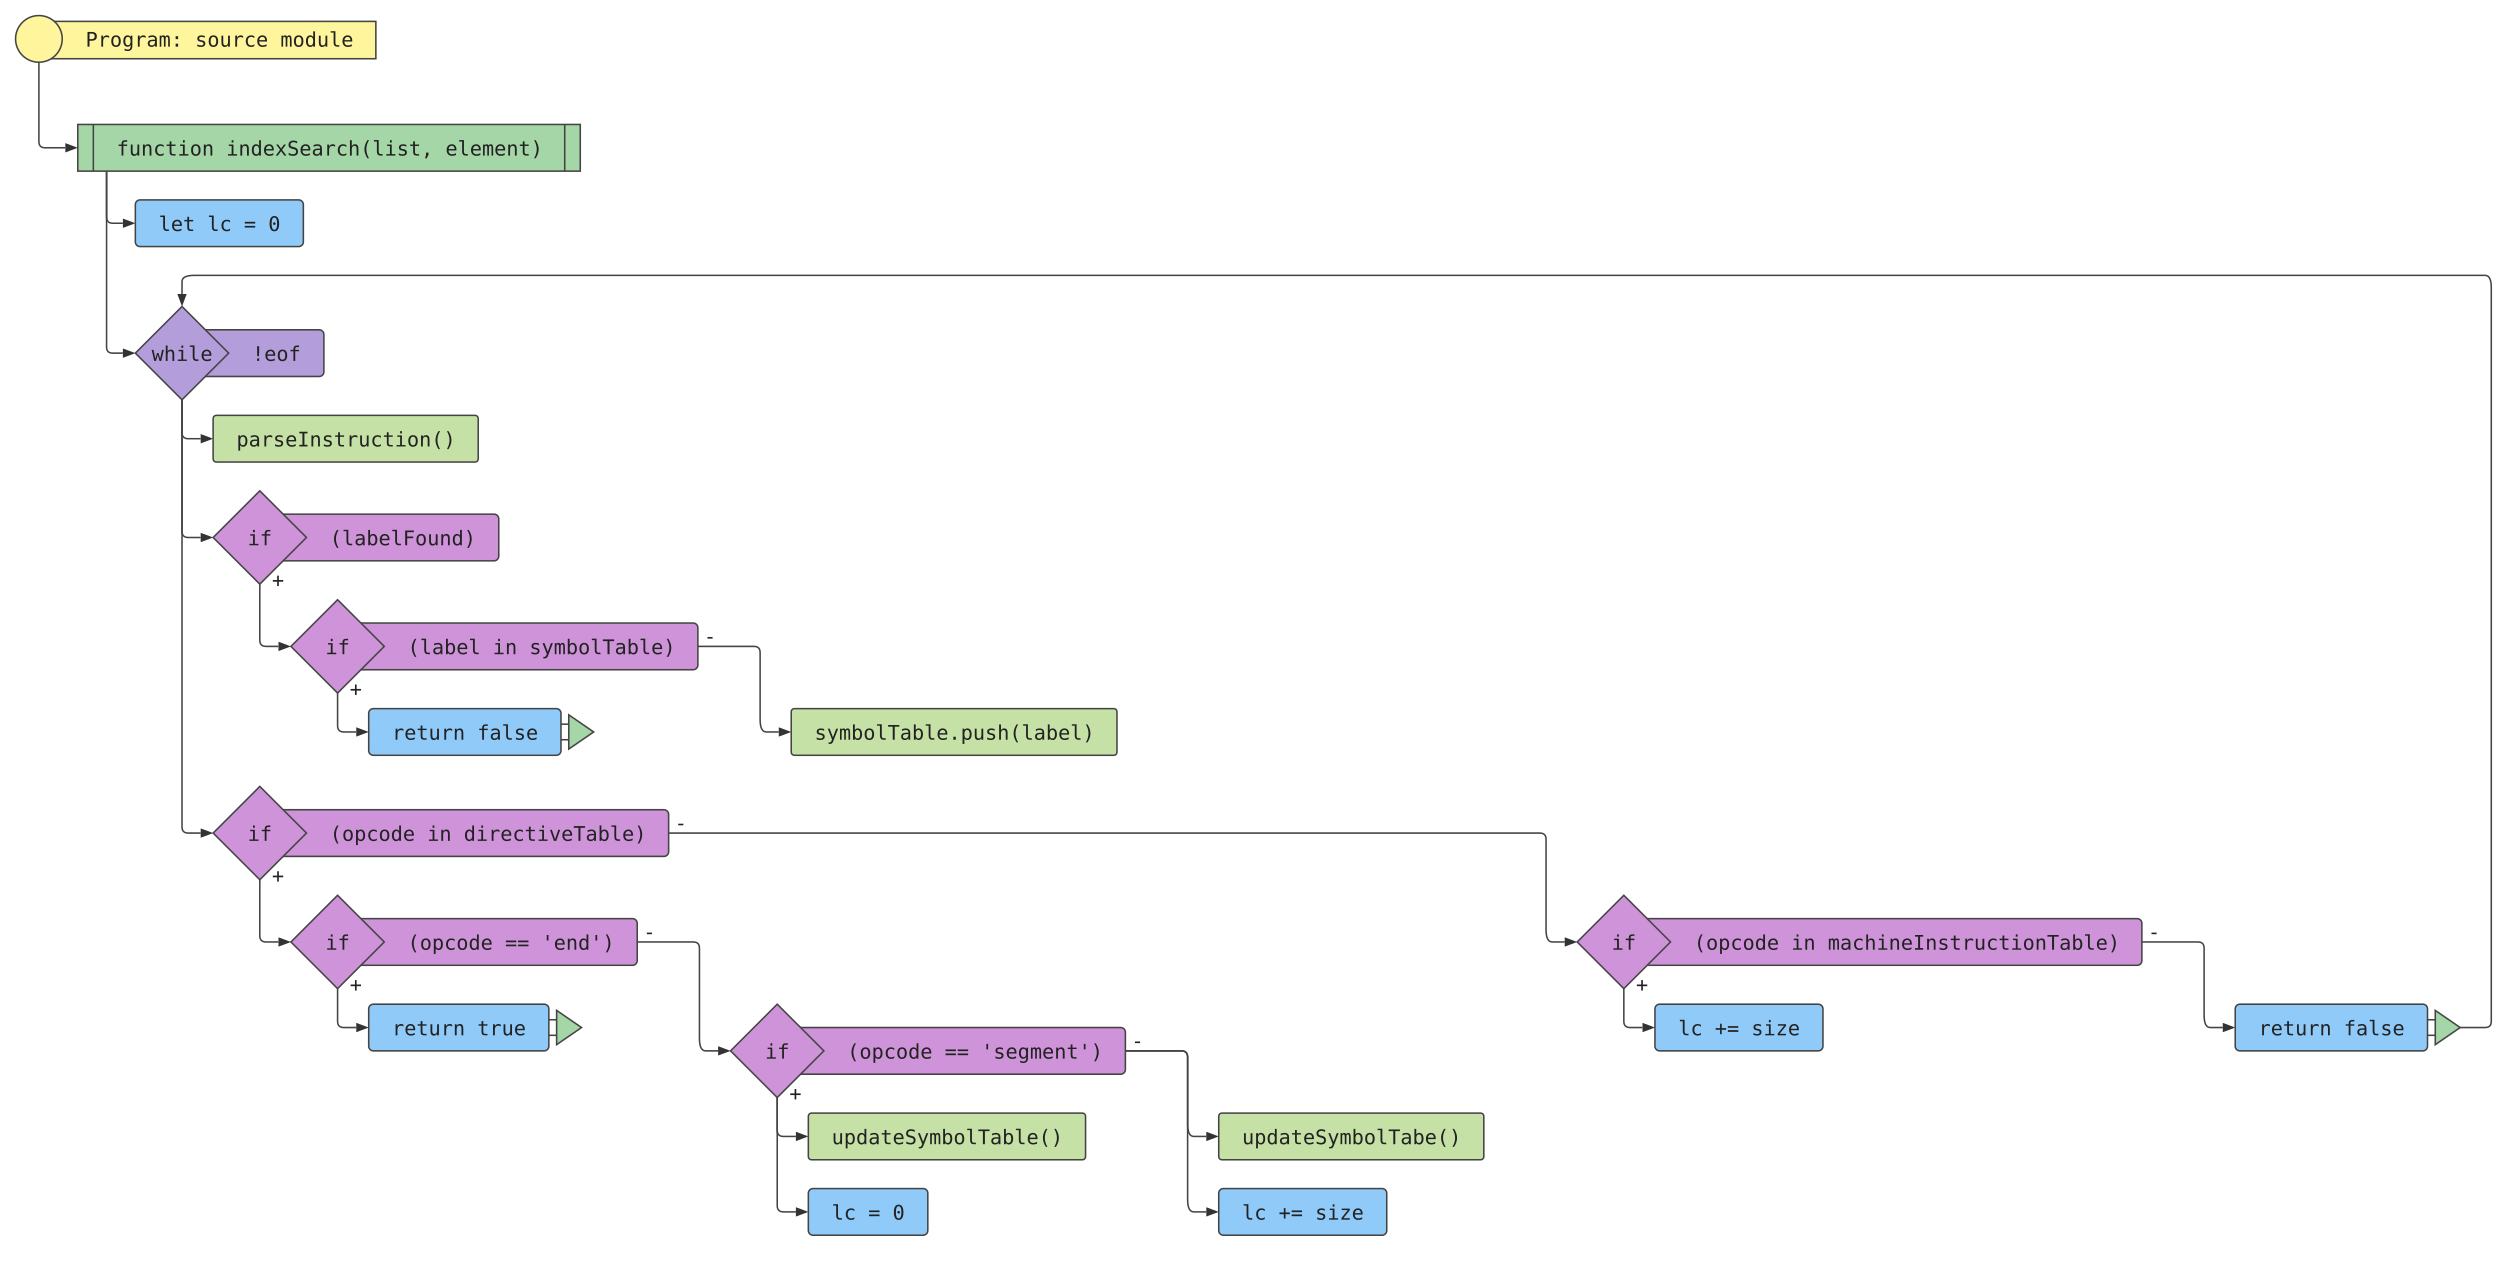
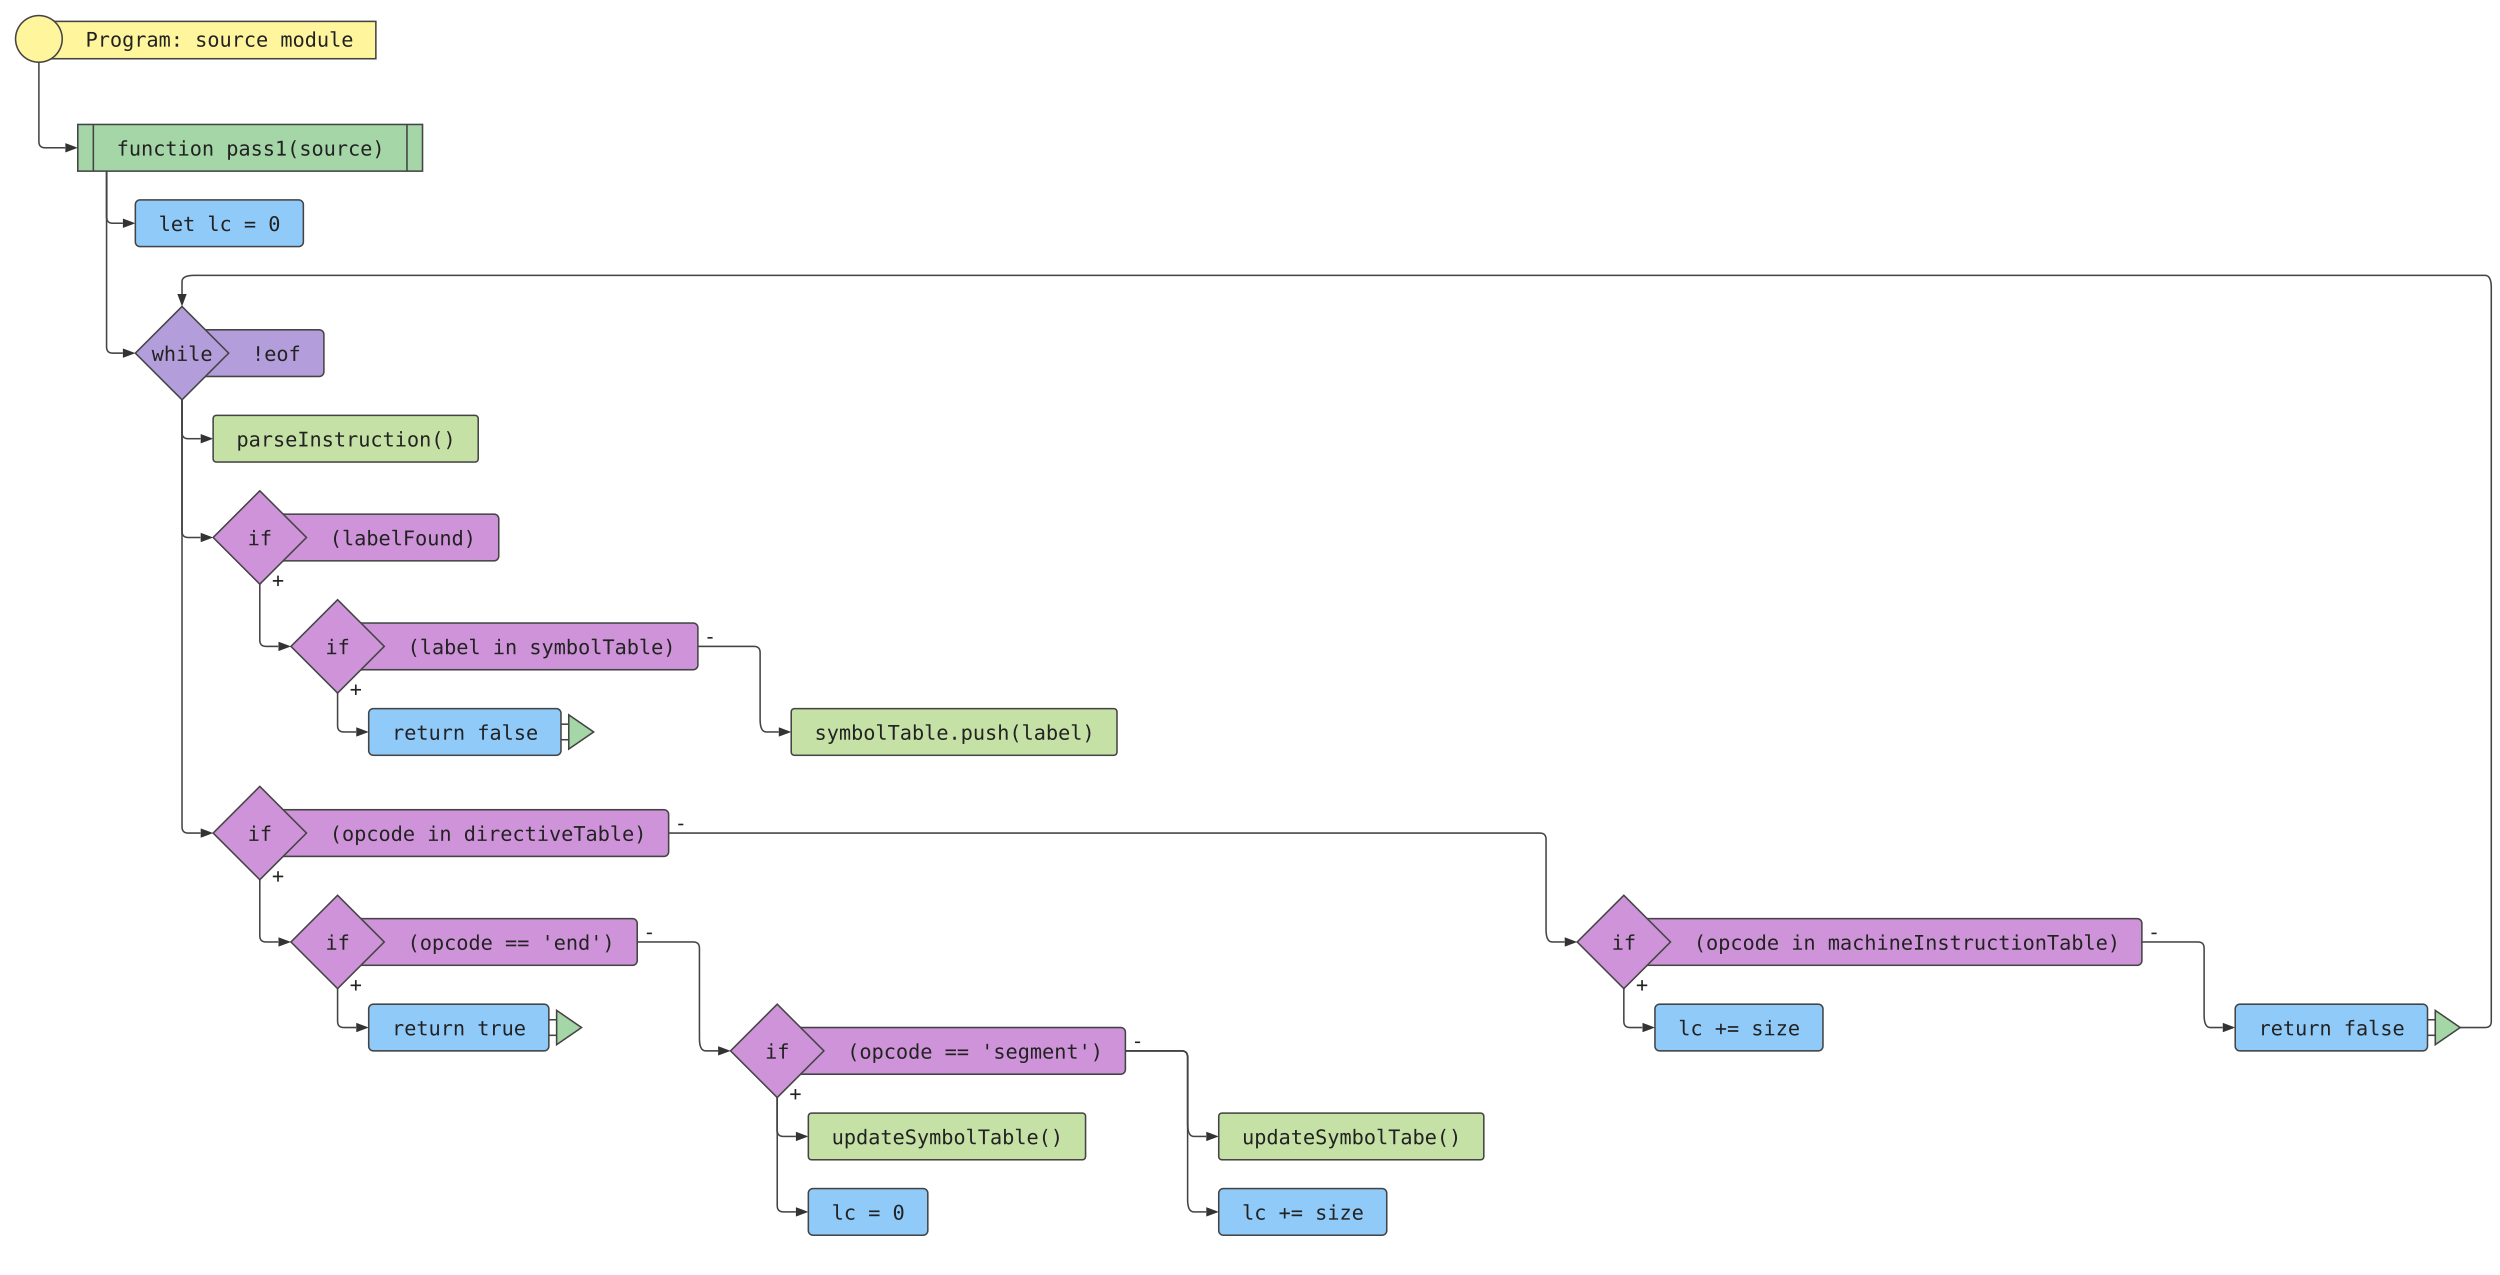
<svg xmlns="http://www.w3.org/2000/svg" width="1607" height="819">
-   <g>
-     <rect x="50" y="80" width="323" height="30" style="fill:#a5d6a7; stroke:#444; stroke-width:1" />
+   <g id="state0">
+     <rect x="50" y="80" width="221.6" height="30" style="fill:#a5d6a7; stroke:#444; stroke-width:1" />
    <line x1="60" y1="80" x2="60" y2="110" style="fill:#a5d6a7; stroke:#444; stroke-width:1" />
-     <line x1="363" y1="80" x2="363" y2="110" style="fill:#a5d6a7; stroke:#444; stroke-width:1" />
+     <line x1="261.6" y1="80" x2="261.6" y2="110" style="fill:#a5d6a7; stroke:#444; stroke-width:1" />
    <text x="75" y="100" font-family="monospace" font-size="13" fill="#222">
-       <tspan x="75" y="100">function indexSearch(list, element)</tspan>
-     </text>
-   </g>
-   <g>
+       <tspan x="75" y="100">function pass1(source)</tspan>
+     </text>
+   </g>
+   <g id="state1">
    <rect x="87" y="128.5" width="108" height="30" rx="3" ry="3" style="fill:#90caf9; stroke:#444; stroke-width:1" />
    <text x="102" y="148.5" font-family="monospace" font-size="13" fill="#222">
      <tspan x="102" y="148.5">let lc = 0</tspan>
    </text>
  </g>
-   <g>
+   <g id="state2">
    <rect x="117" y="212" width="91.2" height="30" rx="3" ry="3" style="fill:#b39ddb; stroke:#444; stroke-width:1" />
    <polygon points="87,227 117,197 147,227 117,257" style="fill:#b39ddb; stroke:#444; stroke-width:1" />
    <text x="162" y="232" font-family="monospace" font-size="13" fill="#222">
      <tspan x="162" y="232">!eof</tspan>
    </text>
    <text x="97.5" y="232" font-family="monospace" font-size="13" fill="#222">while</text>
  </g>
-   <g>
+   <g id="state3">
    <rect x="137" y="267" width="170.4" height="30" rx="2" ry="2" style="fill:#C5E1A5; stroke:#444; stroke-width:1" />
    <text x="152" y="287" font-family="monospace" font-size="13" fill="#222">
      <tspan x="152" y="287">parseInstruction()</tspan>
    </text>
  </g>
-   <g>
+   <g id="state4">
    <rect x="167" y="330.5" width="153.6" height="30" rx="3" ry="3" style="fill:#ce93d8; stroke:#444; stroke-width:1" />
    <polygon points="137,345.5 167,315.5 197,345.5 167,375.5" style="fill:#ce93d8; stroke:#444; stroke-width:1" />
    <text x="212" y="350.5" font-family="monospace" font-size="13" fill="#222">
      <tspan x="212" y="350.5">(labelFound)</tspan>
    </text>
    <text x="159.2" y="350.5" font-family="monospace" font-size="13" fill="#222">if</text>
    <text x="174.8" y="377.45" font-family="monospace" font-size="13" fill="#222">+</text>
  </g>
-   <g>
+   <g id="state5">
    <rect x="217" y="400.5" width="231.6" height="30" rx="3" ry="3" style="fill:#ce93d8; stroke:#444; stroke-width:1" />
    <polygon points="187,415.5 217,385.5 247,415.5 217,445.5" style="fill:#ce93d8; stroke:#444; stroke-width:1" />
    <text x="262" y="420.5" font-family="monospace" font-size="13" fill="#222">
      <tspan x="262" y="420.5">(label in symbolTable)</tspan>
    </text>
    <text x="209.2" y="420.5" font-family="monospace" font-size="13" fill="#222">if</text>
    <text x="224.8" y="447.45" font-family="monospace" font-size="13" fill="#222">+</text>
    <text x="452.5" y="413.55" font-family="monospace" font-size="13" fill="#222">-</text>
  </g>
-   <g>
+   <g id="state6">
    <rect x="237" y="455.5" width="123.6" height="30" rx="3" ry="3" style="fill:#90caf9; stroke:#444; stroke-width:1" />
    <line x1="360.6" y1="465.5" x2="365.6" y2="465.5" style="fill:#a5d6a7; stroke:#444; stroke-width:1" />
    <line x1="360.6" y1="475.5" x2="365.6" y2="475.5" style="fill:#a5d6a7; stroke:#444; stroke-width:1" />
    <path d="M365.6, 459.5 L381.6, 470.5 L365.6, 481.5 Z" fill="#a5d6a7" stroke="#444" stroke-width="1" />
    <text x="252" y="475.5" font-family="monospace" font-size="13" fill="#222">
      <tspan x="252" y="475.5">return false</tspan>
    </text>
  </g>
-   <g>
+   <g id="state7">
    <rect x="508.6" y="455.5" width="209.4" height="30" rx="2" ry="2" style="fill:#C5E1A5; stroke:#444; stroke-width:1" />
    <text x="523.6" y="475.5" font-family="monospace" font-size="13" fill="#222">
      <tspan x="523.6" y="475.5">symbolTable.push(label)</tspan>
    </text>
  </g>
-   <g>
+   <g id="state8">
    <rect x="167" y="520.5" width="262.8" height="30" rx="3" ry="3" style="fill:#ce93d8; stroke:#444; stroke-width:1" />
    <polygon points="137,535.5 167,505.5 197,535.5 167,565.5" style="fill:#ce93d8; stroke:#444; stroke-width:1" />
    <text x="212" y="540.5" font-family="monospace" font-size="13" fill="#222">
      <tspan x="212" y="540.5">(opcode in directiveTable)</tspan>
    </text>
    <text x="159.2" y="540.5" font-family="monospace" font-size="13" fill="#222">if</text>
    <text x="174.8" y="567.45" font-family="monospace" font-size="13" fill="#222">+</text>
    <text x="433.7" y="533.55" font-family="monospace" font-size="13" fill="#222">-</text>
  </g>
-   <g>
+   <g id="state9">
    <rect x="217" y="590.5" width="192.6" height="30" rx="3" ry="3" style="fill:#ce93d8; stroke:#444; stroke-width:1" />
    <polygon points="187,605.5 217,575.5 247,605.5 217,635.5" style="fill:#ce93d8; stroke:#444; stroke-width:1" />
    <text x="262" y="610.5" font-family="monospace" font-size="13" fill="#222">
      <tspan x="262" y="610.5">(opcode == 'end')</tspan>
    </text>
    <text x="209.2" y="610.5" font-family="monospace" font-size="13" fill="#222">if</text>
    <text x="224.8" y="637.45" font-family="monospace" font-size="13" fill="#222">+</text>
    <text x="413.5" y="603.55" font-family="monospace" font-size="13" fill="#222">-</text>
  </g>
-   <g>
-     <rect x="237" y="645.5" width="115.8" height="30" rx="3" ry="3" style="fill:#90caf9; stroke:#444; stroke-width:1" />
+   <g id="state10">
+     <rect id="rect" x="237" y="645.5" width="115.8" height="30" rx="3" ry="3" style="fill:#90caf9; stroke:#444; stroke-width:1" />
    <line x1="352.8" y1="655.5" x2="357.8" y2="655.5" style="fill:#a5d6a7; stroke:#444; stroke-width:1" />
    <line x1="352.8" y1="665.5" x2="357.8" y2="665.5" style="fill:#a5d6a7; stroke:#444; stroke-width:1" />
    <path d="M357.8, 649.5 L373.8, 660.5 L357.8, 671.5 Z" fill="#a5d6a7" stroke="#444" stroke-width="1" />
    <text x="252" y="665.5" font-family="monospace" font-size="13" fill="#222">
      <tspan x="252" y="665.5">return true</tspan>
    </text>
  </g>
-   <g>
+   <g id="state11">
    <rect x="499.6" y="660.5" width="223.8" height="30" rx="3" ry="3" style="fill:#ce93d8; stroke:#444; stroke-width:1" />
    <polygon points="469.6,675.5 499.6,645.5 529.6,675.5 499.6,705.5" style="fill:#ce93d8; stroke:#444; stroke-width:1" />
    <text x="544.6" y="680.5" font-family="monospace" font-size="13" fill="#222">
      <tspan x="544.6" y="680.5">(opcode == 'segment')</tspan>
    </text>
    <text x="491.8" y="680.5" font-family="monospace" font-size="13" fill="#222">if</text>
    <text x="507.4" y="707.45" font-family="monospace" font-size="13" fill="#222">+</text>
    <text x="727.3" y="673.55" font-family="monospace" font-size="13" fill="#222">-</text>
  </g>
-   <g>
+   <g id="state12">
    <rect x="519.6" y="715.5" width="178.2" height="30" rx="2" ry="2" style="fill:#C5E1A5; stroke:#444; stroke-width:1" />
    <text x="534.6" y="735.5" font-family="monospace" font-size="13" fill="#222">
      <tspan x="534.6" y="735.5">updateSymbolTable()</tspan>
    </text>
  </g>
-   <g>
+   <g id="state13">
    <rect x="519.6" y="764" width="76.8" height="30" rx="3" ry="3" style="fill:#90caf9; stroke:#444; stroke-width:1" />
    <text x="534.6" y="784" font-family="monospace" font-size="13" fill="#222">
      <tspan x="534.6" y="784">lc = 0</tspan>
    </text>
  </g>
-   <g>
+   <g id="state14">
    <rect x="783.4" y="715.5" width="170.4" height="30" rx="2" ry="2" style="fill:#C5E1A5; stroke:#444; stroke-width:1" />
    <text x="798.4" y="735.5" font-family="monospace" font-size="13" fill="#222">
      <tspan x="798.4" y="735.5">updateSymbolTabe()</tspan>
    </text>
  </g>
-   <g>
+   <g id="state15">
    <rect x="783.4" y="764" width="108" height="30" rx="3" ry="3" style="fill:#90caf9; stroke:#444; stroke-width:1" />
    <text x="798.4" y="784" font-family="monospace" font-size="13" fill="#222">
      <tspan x="798.4" y="784">lc += size</tspan>
    </text>
  </g>
-   <g>
+   <g id="state16">
    <rect x="1043.8" y="590.5" width="333" height="30" rx="3" ry="3" style="fill:#ce93d8; stroke:#444; stroke-width:1" />
    <polygon points="1013.8,605.5 1043.8,575.5 1073.8,605.5 1043.8,635.5" style="fill:#ce93d8; stroke:#444; stroke-width:1" />
    <text x="1088.8" y="610.5" font-family="monospace" font-size="13" fill="#222">
      <tspan x="1088.8" y="610.5">(opcode in machineInstructionTable)</tspan>
    </text>
    <text x="1036" y="610.5" font-family="monospace" font-size="13" fill="#222">if</text>
    <text x="1051.6" y="637.45" font-family="monospace" font-size="13" fill="#222">+</text>
    <text x="1380.7" y="603.55" font-family="monospace" font-size="13" fill="#222">-</text>
  </g>
-   <g>
+   <g id="state17">
    <rect x="1063.8" y="645.5" width="108" height="30" rx="3" ry="3" style="fill:#90caf9; stroke:#444; stroke-width:1" />
    <text x="1078.8" y="665.5" font-family="monospace" font-size="13" fill="#222">
      <tspan x="1078.8" y="665.5">lc += size</tspan>
    </text>
  </g>
-   <g>
+   <g id="state18">
    <rect x="1436.8" y="645.5" width="123.6" height="30" rx="3" ry="3" style="fill:#90caf9; stroke:#444; stroke-width:1" />
    <line x1="1560.4" y1="655.5" x2="1565.4" y2="655.5" style="fill:#a5d6a7; stroke:#444; stroke-width:1" />
    <line x1="1560.4" y1="665.5" x2="1565.4" y2="665.5" style="fill:#a5d6a7; stroke:#444; stroke-width:1" />
    <path d="M1565.4, 649.5 L1581.4, 660.5 L1565.4, 671.5 Z" fill="#a5d6a7" stroke="#444" stroke-width="1" />
    <text x="1451.8" y="665.5" font-family="monospace" font-size="13" fill="#222">
      <tspan x="1451.8" y="665.5">return false</tspan>
    </text>
  </g>
  <g>
    <rect x="25" y="13.75" width="216.6" height="24" style="fill:#fff59d; stroke:#444; stroke-width:1" />
    <circle cx="25" cy="25" r="15" style="fill:#fff59d; stroke:#444; stroke-width:1" />
    <text x="55" y="30" font-family="monospace" font-size="13" fill="#222">
      <tspan x="55" y="30">Program: source module</tspan>
    </text>
  </g>
  <g>
    <path d="M25, 40 L25 91 Q25 95                 29 95                 L42 95 " style="fill:none; stroke:#444; stroke-width:1" />
    <path d="M42, 92 L50, 95 L42, 98 Z" fill="#333" />
  </g>
  <g>
    <path d="M68.5, 110 L68.5 139.5 Q68.5 143.5                 72.5 143.5                 L79 143.5 " style="fill:none; stroke:#444; stroke-width:1" />
    <path d="M79, 140.5 L87, 143.5 L79, 146.5 Z" fill="#333" />
  </g>
  <g>
    <path d="M68.5, 110 L68.5 223 Q68.5 227                 72.5 227                 L79 227 " style="fill:none; stroke:#444; stroke-width:1" />
    <path d="M79, 224 L87, 227 L79, 230 Z" fill="#333" />
  </g>
  <g>
    <path d="M117, 257 L117 278 Q117 282                 121 282                 L129 282 " style="fill:none; stroke:#444; stroke-width:1" />
    <path d="M129, 279 L137, 282 L129, 285 Z" fill="#333" />
  </g>
  <g>
    <path d="M117, 257 L117 341.5 Q117 345.5                 121 345.5                 L129 345.5 " style="fill:none; stroke:#444; stroke-width:1" />
    <path d="M129, 342.5 L137, 345.5 L129, 348.5 Z" fill="#333" />
  </g>
  <g>
    <path d="M167, 375.5 L167 411.5 Q167 415.5                 171 415.5                 L179 415.5 " style="fill:none; stroke:#444; stroke-width:1" />
    <path d="M179, 412.5 L187, 415.5 L179, 418.5 Z" fill="#333" />
  </g>
  <g>
    <path d="M217, 445.5 L217 466.5 Q217 470.5                 221 470.5                 L229 470.5 " style="fill:none; stroke:#444; stroke-width:1" />
    <path d="M229, 467.5 L237, 470.5 L229, 473.5 Z" fill="#333" />
  </g>
  <g>
    <path d="M448.6, 415.5 L484.6 415.5  Q488.6 415.5                 488.6 419.5                 L488.6 462.5 Q488.6 470.5                 492.6 470.5                 L500.6 470.5 " style="fill:none; stroke:#444; stroke-width:1" />
    <path d="M500.6, 467.5 L508.6, 470.5 L500.6, 473.5 Z" fill="#333" />
  </g>
  <g>
    <path d="M117, 257 L117 531.5 Q117 535.5                 121 535.5                 L129 535.5 " style="fill:none; stroke:#444; stroke-width:1" />
    <path d="M129, 532.5 L137, 535.5 L129, 538.5 Z" fill="#333" />
  </g>
  <g>
    <path d="M167, 565.5 L167 601.5 Q167 605.5                 171 605.5                 L179 605.5 " style="fill:none; stroke:#444; stroke-width:1" />
    <path d="M179, 602.5 L187, 605.5 L179, 608.5 Z" fill="#333" />
  </g>
  <g>
    <path d="M217, 635.5 L217 656.5 Q217 660.5                 221 660.5                 L229 660.5 " style="fill:none; stroke:#444; stroke-width:1" />
    <path d="M229, 657.5 L237, 660.5 L229, 663.5 Z" fill="#333" />
  </g>
  <g>
    <path d="M409.6, 605.5 L445.6 605.5  Q449.6 605.5                 449.6 609.5                 L449.6 667.5 Q449.6 675.5                 453.6 675.5                 L461.6 675.5 " style="fill:none; stroke:#444; stroke-width:1" />
    <path d="M461.6, 672.5 L469.6, 675.5 L461.6, 678.5 Z" fill="#333" />
  </g>
  <g>
    <path d="M499.6, 705.5 L499.6 726.5 Q499.6 730.5                 503.6 730.5                 L511.6 730.5 " style="fill:none; stroke:#444; stroke-width:1" />
    <path d="M511.6, 727.5 L519.6, 730.5 L511.6, 733.5 Z" fill="#333" />
  </g>
  <g>
    <path d="M499.6, 705.5 L499.6 775 Q499.6 779                 503.6 779                 L511.6 779 " style="fill:none; stroke:#444; stroke-width:1" />
    <path d="M511.6, 776 L519.6, 779 L511.6, 782 Z" fill="#333" />
  </g>
  <g>
    <path d="M723.4, 675.5 L759.4 675.5  Q763.4 675.5                 763.4 679.5                 L763.4 722.5 Q763.4 730.5                 767.4 730.5                 L775.4 730.5 " style="fill:none; stroke:#444; stroke-width:1" />
    <path d="M775.4, 727.5 L783.4, 730.5 L775.4, 733.5 Z" fill="#333" />
  </g>
  <g>
    <path d="M723.4, 675.5 L759.4 675.5  Q763.4 675.5                 763.4 679.5                 L763.4 771 Q763.4 779                 767.4 779                 L775.4 779 " style="fill:none; stroke:#444; stroke-width:1" />
    <path d="M775.4, 776 L783.4, 779 L775.4, 782 Z" fill="#333" />
  </g>
  <g>
    <path d="M429.8, 535.5 L989.8 535.5  Q993.8 535.5                 993.8 539.5                 L993.8 597.5 Q993.8 605.5                 997.8 605.5                 L1005.8 605.5 " style="fill:none; stroke:#444; stroke-width:1" />
    <path d="M1005.8, 602.5 L1013.8, 605.5 L1005.8, 608.5 Z" fill="#333" />
  </g>
  <g>
    <path d="M1043.8, 635.5 L1043.8 656.5 Q1043.8 660.5                 1047.8 660.5                 L1055.8 660.5 " style="fill:none; stroke:#444; stroke-width:1" />
    <path d="M1055.8, 657.5 L1063.8, 660.5 L1055.8, 663.5 Z" fill="#333" />
  </g>
  <g>
    <path d="M1376.8, 605.5 L1412.8 605.5  Q1416.8 605.5                 1416.8 609.5                 L1416.8 652.5 Q1416.8 660.5                 1420.8 660.5                 L1428.8 660.5 " style="fill:none; stroke:#444; stroke-width:1" />
    <path d="M1428.8, 657.5 L1436.8, 660.5 L1428.8, 663.5 Z" fill="#333" />
  </g>
  <g>
    <path d="M1581.4, 660.5 L1597.4 660.5  Q1601.4 660.5                 1601.4 656.5                 L1601.4 185 Q1601.4 177                 1597.4 177                 L125 177  Q117 177                 117 181                 L117 189" style="fill:none; stroke:#444; stroke-width:1" />
    <path d="M114, 189 L117, 197 L120, 189 Z" fill="#333" />
  </g>
</svg>
